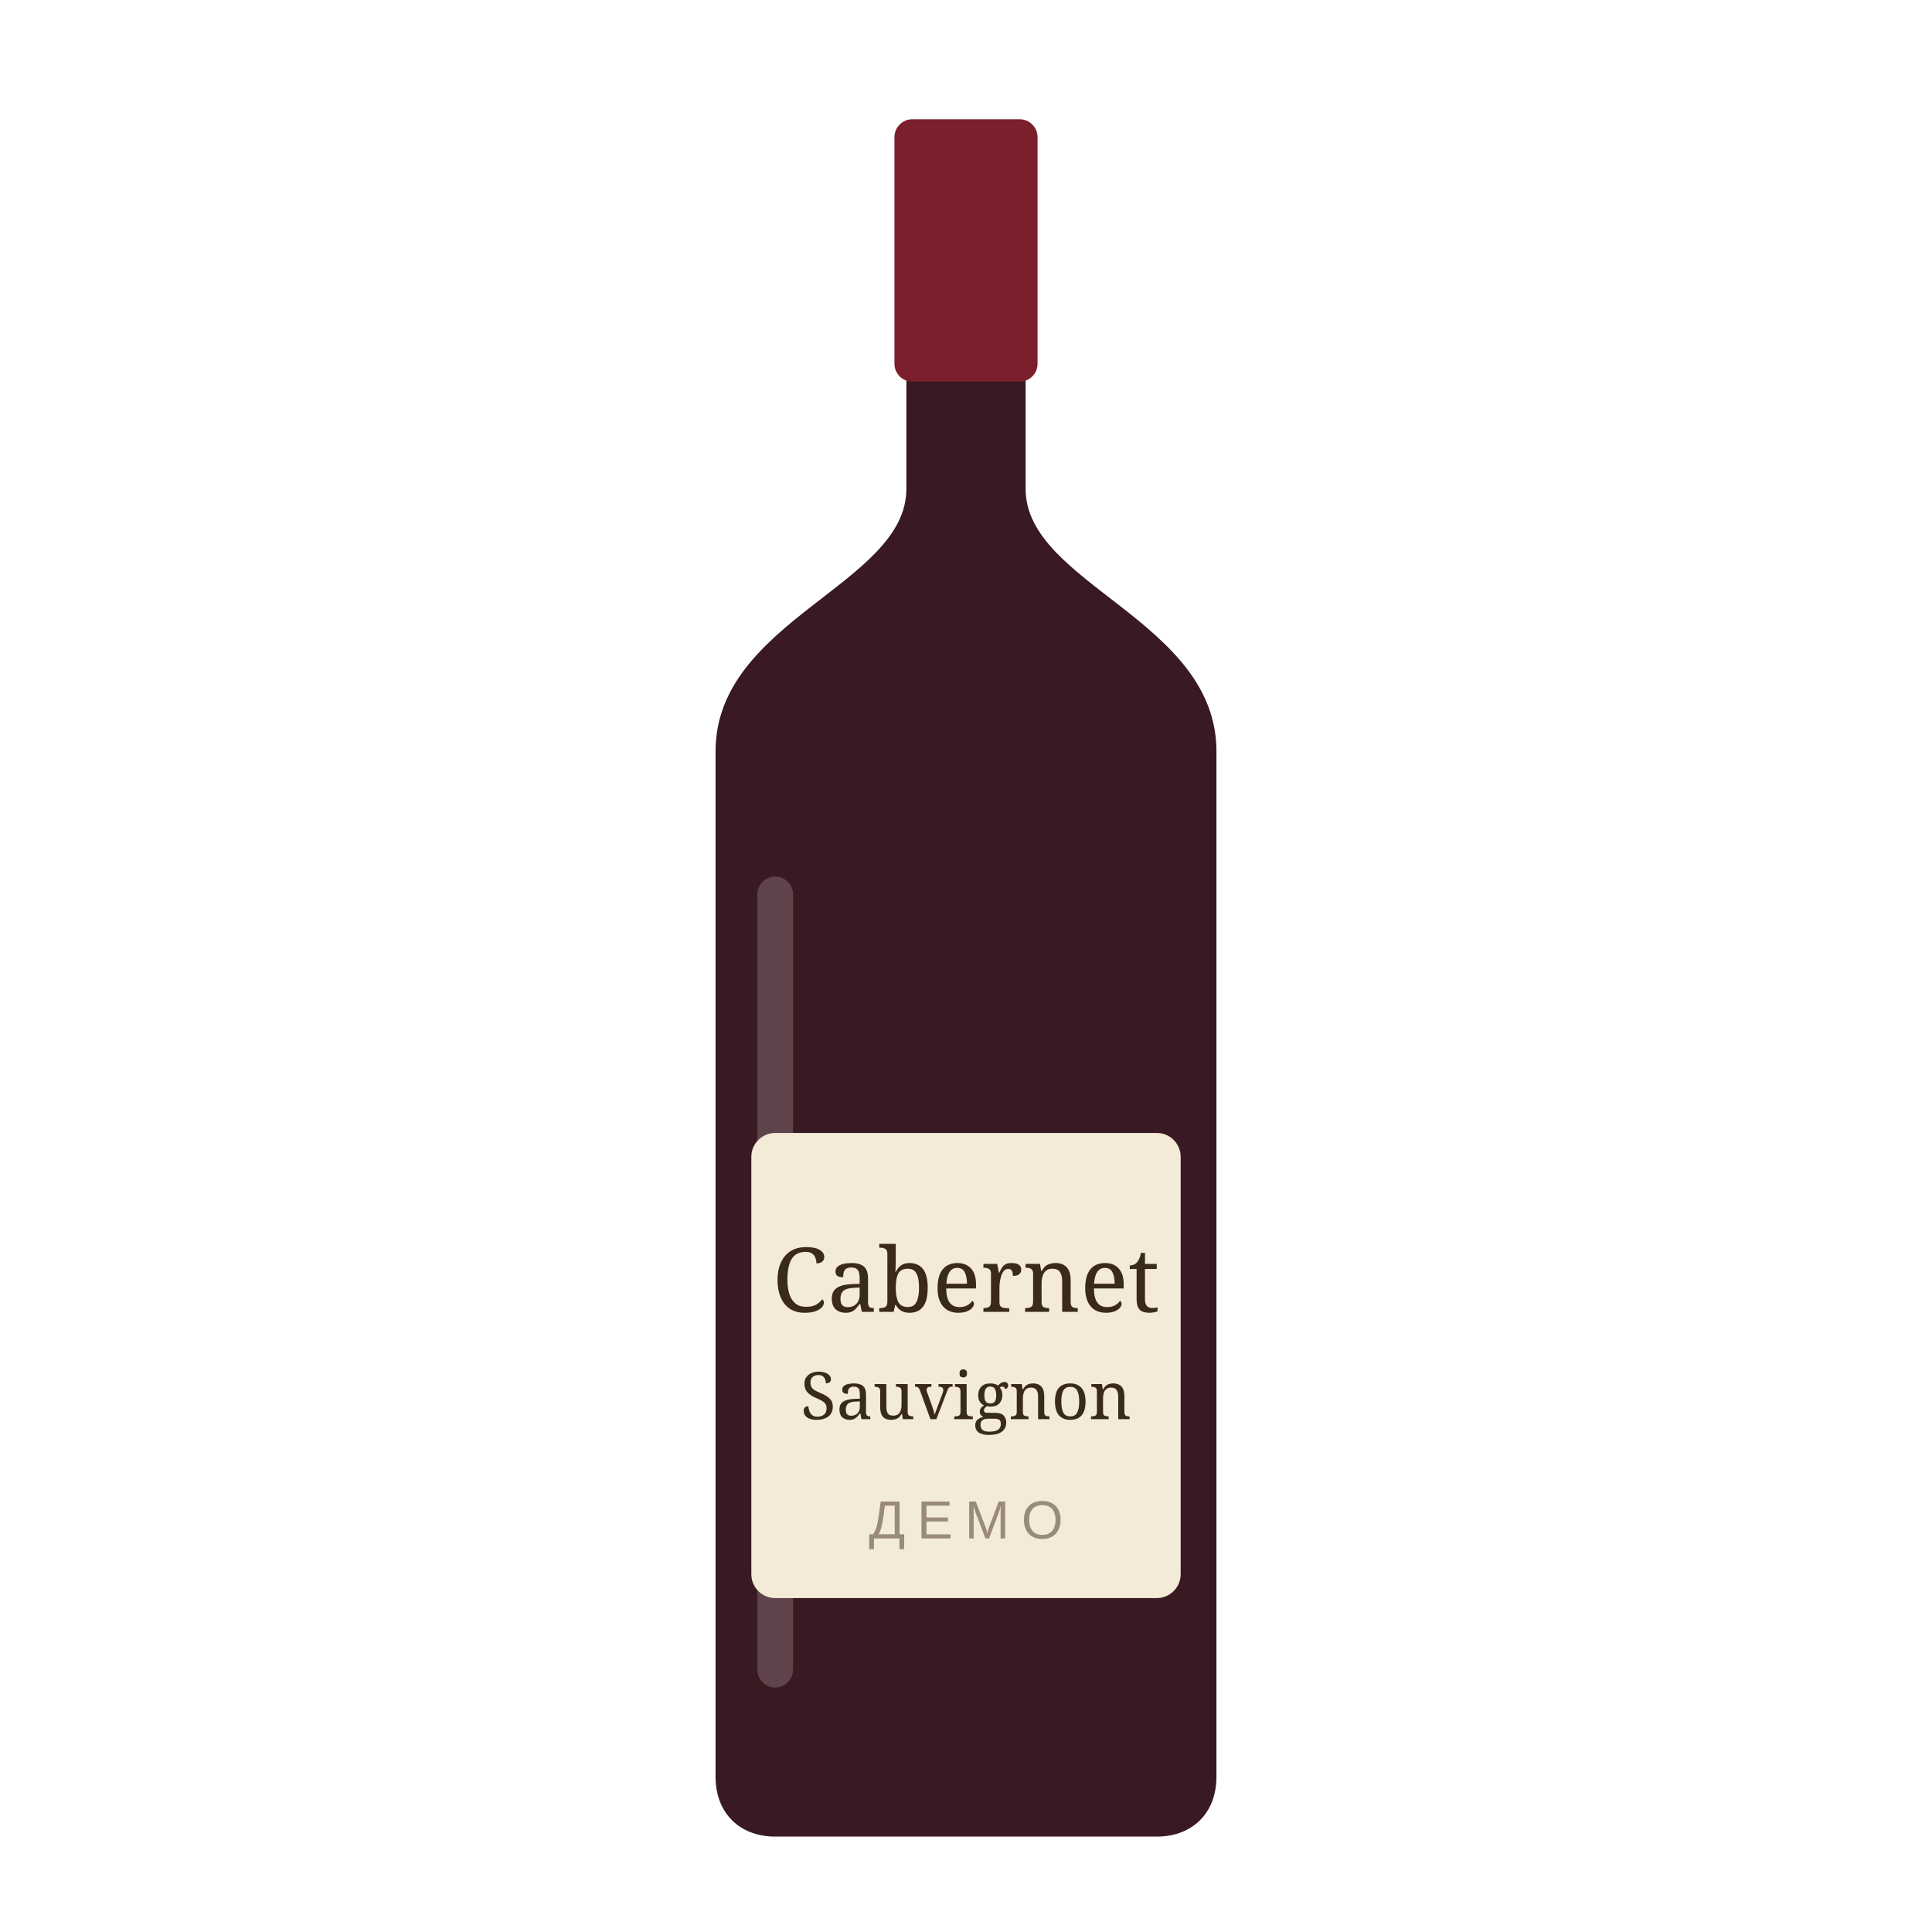
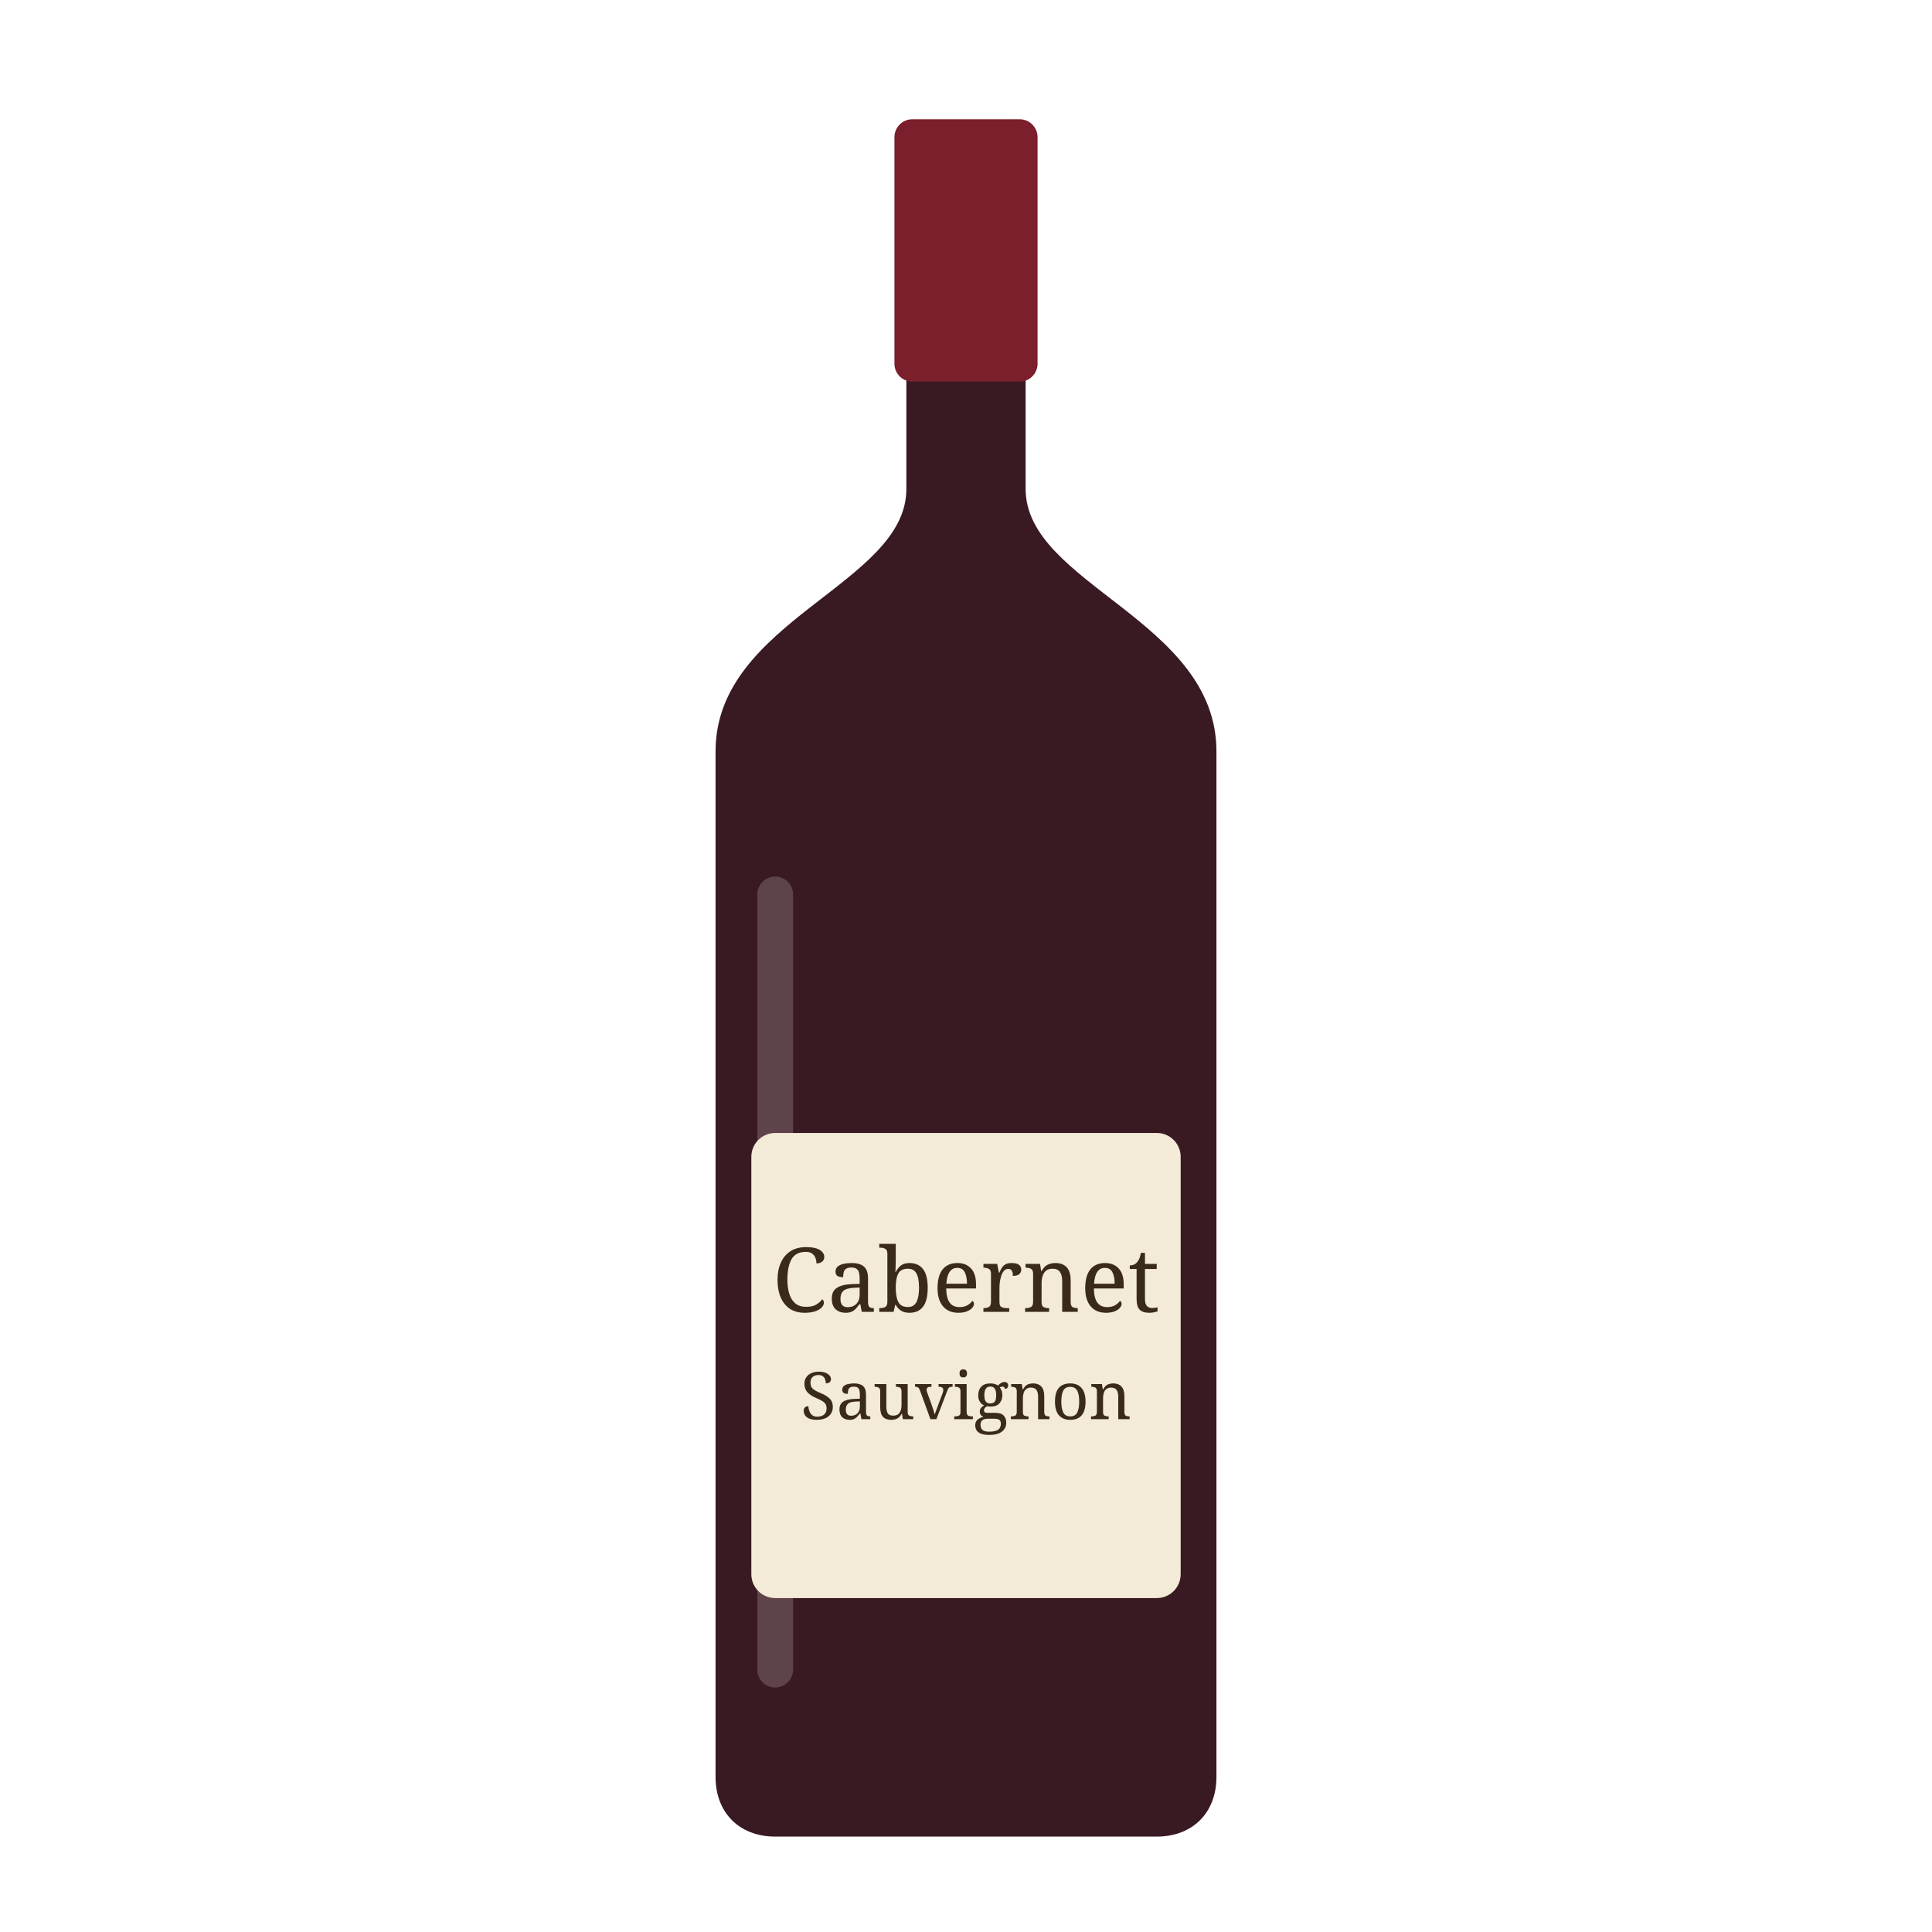
<svg xmlns="http://www.w3.org/2000/svg" viewBox="0 0 324 324" width="324" height="324">
  <rect width="324" height="324" fill="#fff" />
  <path d="M152 24h20v58c0 16 32 22 32 44v172c0 6-4 10-10 10h-64c-6 0-10-4-10-10V126c0-22 32-28 32-44z" fill="#3a1a22" />
  <rect x="150" y="20" width="24" height="44" rx="3" fill="#7a1f2b" />
  <path d="M130 150v130" stroke="#fff" stroke-opacity=".18" stroke-width="6" stroke-linecap="round" />
  <rect x="126" y="190" width="72" height="78" rx="4" fill="#f3ead8" />
  <text x="162" y="220" text-anchor="middle" font-family="Georgia, serif" font-size="15" fill="#3a2a1a">Cabernet</text>
  <text x="162" y="238" text-anchor="middle" font-family="Georgia, serif" font-size="11" fill="#3a2a1a">Sauvignon</text>
-   <text x="162" y="258" text-anchor="middle" font-family="Arial, sans-serif" font-size="9" letter-spacing="2" fill="#9a8a7a">ДЕМО</text>
</svg>
